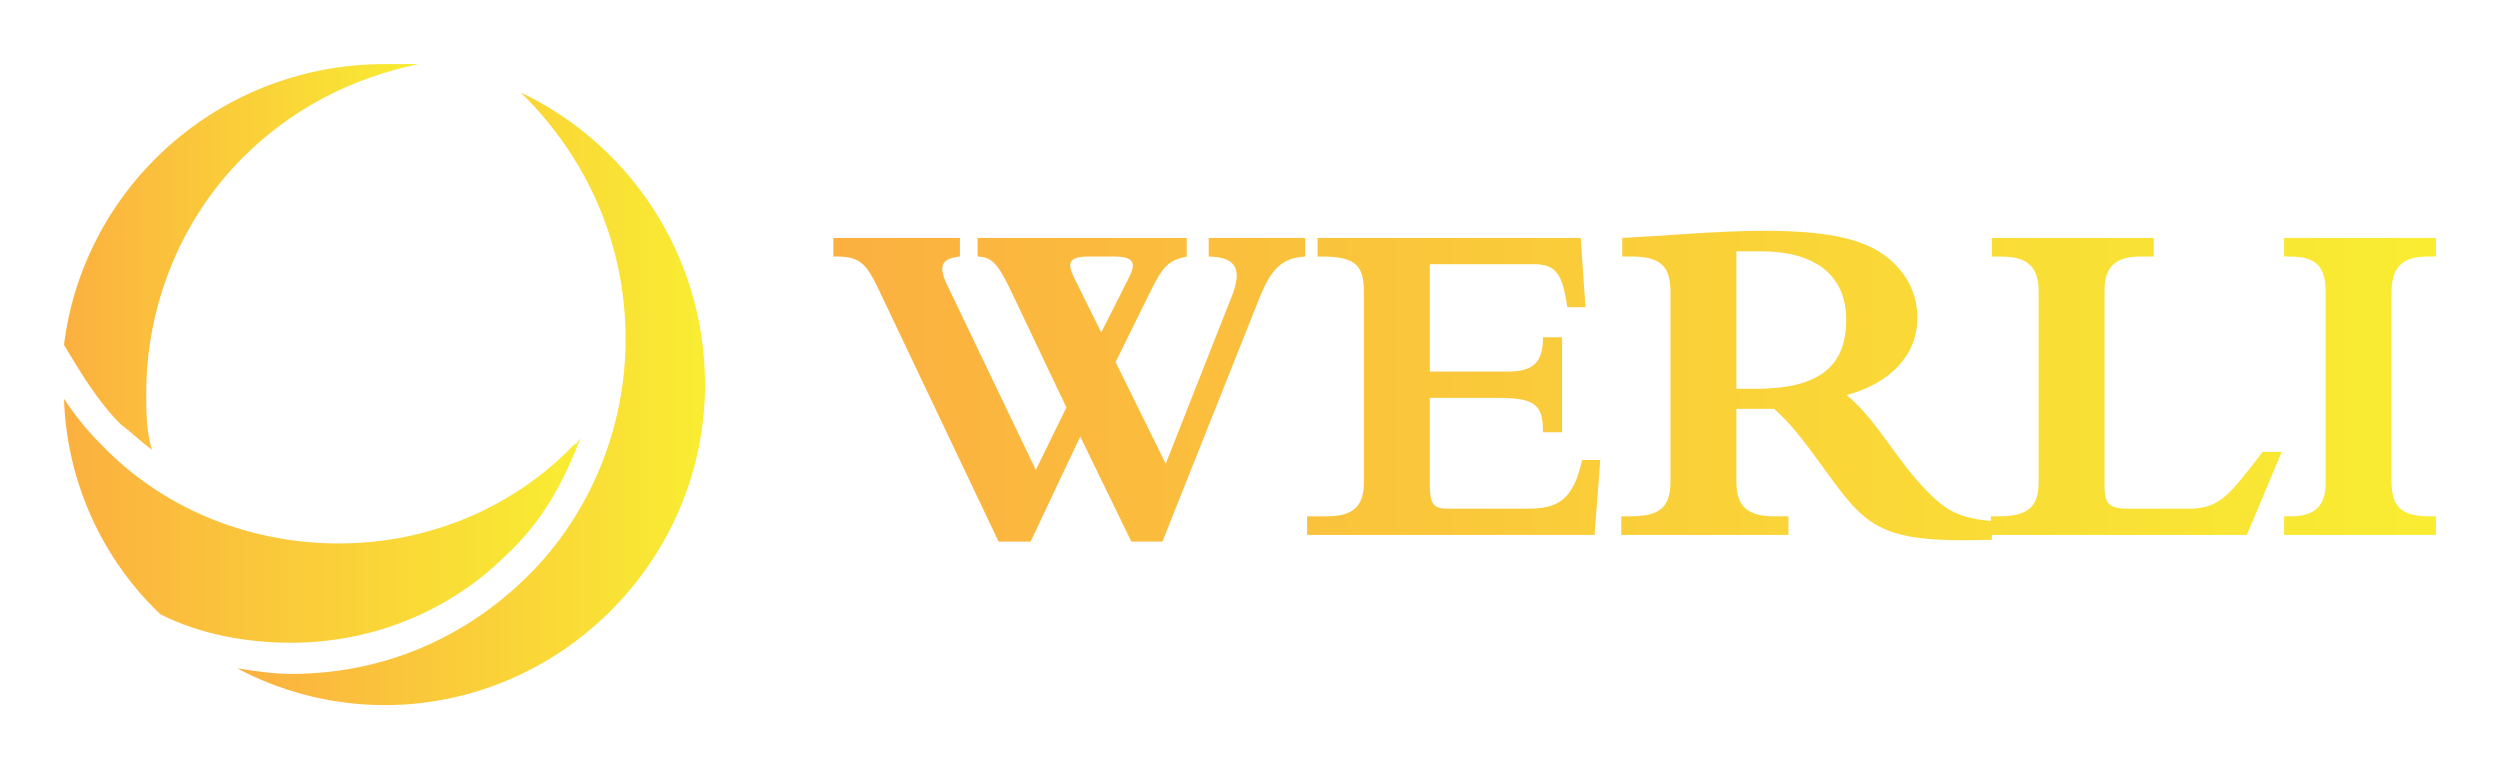
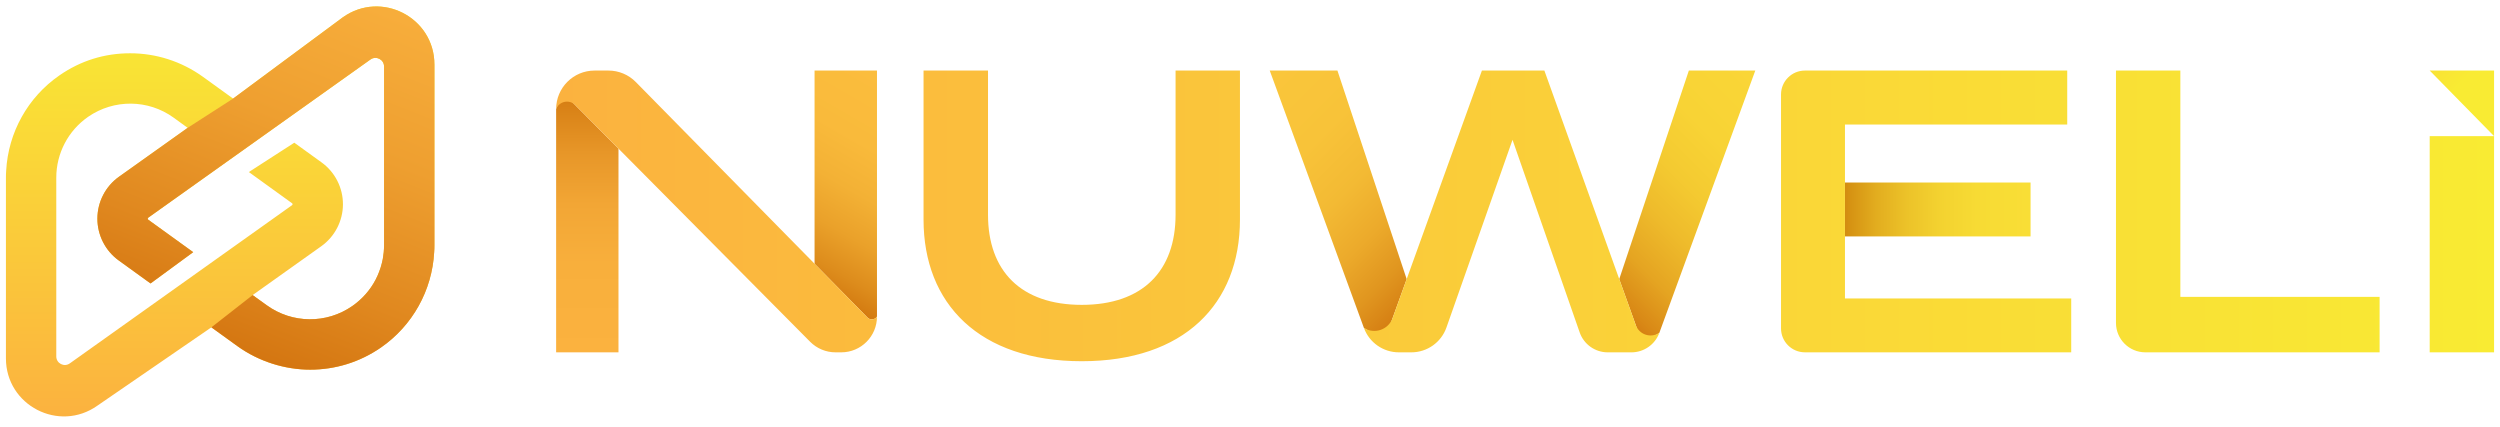
- <svg xmlns="http://www.w3.org/2000/svg" width="207" height="64" viewBox="0 0 207 64" fill="none">
-   <path d="M43.109 7.655C52.034 11.883 58.375 21.042 58.375 31.845C58.375 46.406 46.397 58.384 31.836 58.384C27.374 58.384 23.147 57.209 19.624 55.331C21.033 55.565 22.677 55.8 24.086 55.8C31.836 55.8 38.647 52.747 43.814 47.58C48.746 42.648 51.799 35.603 51.799 28.087C51.799 20.337 48.746 13.527 43.814 8.36C43.579 8.125 43.344 7.89 43.109 7.655Z" fill="url(#paint0_linear_2_687)" />
-   <path d="M48.041 36.307C46.632 40.065 44.753 43.353 41.935 45.936C37.473 50.398 31.132 53.217 24.086 53.217C20.329 53.217 16.571 52.512 13.283 50.868C8.586 46.406 5.533 40.065 5.298 33.019C6.237 34.428 7.177 35.603 8.351 36.777C13.283 41.944 20.329 44.997 28.079 44.997C35.594 44.997 42.64 41.944 47.572 36.777C47.806 36.777 47.806 36.542 48.041 36.307Z" fill="url(#paint1_linear_2_687)" />
-   <path d="M31.836 5.307C32.776 5.307 33.715 5.307 34.655 5.307C29.018 6.481 24.086 9.064 20.094 13.057C15.162 17.989 12.109 25.034 12.109 32.55C12.109 34.194 12.109 35.603 12.578 37.247C11.639 36.542 10.934 35.838 9.995 35.133C8.116 33.254 6.707 30.906 5.298 28.557C6.942 15.405 18.215 5.307 31.836 5.307Z" fill="url(#paint2_linear_2_687)" />
-   <path d="M82.684 44.847L73.037 24.564C71.851 22.033 71.416 21.242 69.32 21.242H69.004V19.701H79.482V21.242C77.861 21.401 77.702 22.112 78.454 23.654L85.768 38.916L88.299 33.737L83.633 23.931C82.605 21.796 82.091 21.282 80.945 21.242V19.701H98.263V21.242C96.76 21.559 96.286 22.033 95.258 24.129L92.371 29.981L96.523 38.402L101.979 24.564C102.849 22.389 102.454 21.282 100.081 21.242V19.701H108.068V21.242C106.17 21.361 105.261 22.192 104.233 24.801L96.246 44.847H93.676L89.445 36.149L85.333 44.847H82.684ZM91.185 27.529L93.439 23.061C94.072 21.836 93.992 21.242 92.213 21.242H90.078C88.496 21.242 88.338 21.796 88.931 22.982L91.185 27.529ZM129.775 25.434C129.38 22.745 128.866 21.875 127.047 21.875H118.388V30.771H124.793C126.968 30.771 127.759 30.02 127.759 27.925H129.34V35.793H127.759C127.759 33.658 127.245 32.946 124.2 32.946H118.388V40.063C118.388 41.763 118.704 42.119 119.851 42.119H126.454C129.024 42.119 130.25 41.407 131.001 38.086H132.503L132.029 44.294H108.226V42.752H109.848C112.141 42.752 112.932 41.842 112.932 39.905V24.129C112.932 21.994 112.22 21.242 109.492 21.242H109.096V19.701H130.882L131.278 25.434H129.775ZM143.772 33.855V39.865C143.772 41.882 144.642 42.752 146.895 42.752H148.082V44.294H134.243V42.752H134.876C137.287 42.752 138.315 42.159 138.315 39.865V24.247C138.315 22.35 137.801 21.242 135.152 21.242H134.322V19.701C136.299 19.582 137.801 19.503 139.423 19.384C141.637 19.226 144.484 19.107 145.907 19.107C151.719 19.107 154.882 19.859 156.859 21.836C158.164 23.14 158.757 24.643 158.757 26.343C158.757 29.348 156.582 31.72 152.905 32.709C155.515 34.883 156.899 38.007 159.706 40.814C161.327 42.435 162.434 42.91 164.925 43.147V44.689C164.055 44.729 163.66 44.729 162.474 44.729C157.571 44.729 155.554 44.017 153.696 42.159C151.719 40.182 149.426 36.03 146.895 33.855H143.772ZM143.772 20.808V32.195H145.314C150.098 32.195 152.866 30.732 152.866 26.501C152.866 22.31 149.663 20.808 145.828 20.808H143.772ZM188.925 37.414L186.039 44.294H164.846V42.752H165.518C168.049 42.752 168.8 41.842 168.8 39.905V24.089C168.8 21.756 167.456 21.242 165.676 21.242H164.925V19.701H178.329V21.242H177.182C175.126 21.242 174.256 22.152 174.256 24.01V40.3C174.256 41.763 174.691 42.119 176.233 42.119H181.255C183.904 42.119 184.695 40.814 187.344 37.414H188.925ZM189.123 21.242V19.701H201.696V21.242H201.024C198.889 21.242 198.019 22.152 198.019 24.208V39.865C198.019 41.803 198.691 42.752 201.103 42.752H201.696V44.294H189.123V42.752H189.676C191.772 42.752 192.563 41.763 192.563 40.023V24.208C192.563 22.152 191.851 21.242 189.637 21.242H189.123Z" fill="url(#paint3_linear_2_687)" />
+ <svg xmlns="http://www.w3.org/2000/svg" width="211" height="36" viewBox="0 0 211 36" fill="none">
+   <path d="M148.147 5.955L140.052 28.082V28.086L138.636 29.045L136.664 23.557L142.539 5.955H148.147Z" fill="url(#paint0_linear_653_1001)" />
+   <path d="M118.723 23.557L116.842 28.766L115.114 27.676L107.166 5.955H112.879L118.723 23.557Z" fill="url(#paint1_linear_653_1001)" />
+   <path d="M52.2 12.546V29.737H46.937V9.2L47.489 7.801L52.2 12.546Z" fill="url(#paint2_linear_653_1001)" />
+   <path d="M74.017 5.955V26.721C73.917 26.876 73.75 26.957 73.584 26.957C73.448 26.957 73.316 26.907 73.212 26.798L68.749 22.262V5.955H74.016H74.017Z" fill="url(#paint3_linear_653_1001)" />
+   <path d="M171.379 15.405H155.715V19.954H171.379V15.405Z" fill="url(#paint4_linear_653_1001)" />
+   <path d="M205.066 11.49V29.738H210.5V11.49H205.066ZM184.022 25.053V5.955H178.588V27.256C178.588 28.627 179.7 29.737 181.069 29.737H200.838V25.053H184.022ZM155.715 25.189V10.508H174.474V5.955H152.337C151.221 5.955 150.318 6.859 150.318 7.974V27.717C150.318 28.832 151.221 29.736 152.337 29.736H174.811V25.188H155.717L155.715 25.189ZM99.218 5.955V18.119C99.218 22.876 96.433 25.73 91.301 25.73C86.17 25.73 83.388 22.876 83.388 18.119V5.955H77.947V18.525C77.947 25.661 82.673 30.487 91.301 30.487C99.93 30.487 104.652 25.66 104.652 18.525V5.955H99.218ZM74.017 26.721C74.017 28.387 72.667 29.737 71.001 29.737H70.517C69.713 29.737 68.942 29.416 68.376 28.845L55.368 15.736L52.201 12.546L48.551 8.868C48.052 8.365 47.199 8.541 46.938 9.2C46.938 7.407 48.391 5.955 50.182 5.955H51.352C52.222 5.955 53.056 6.305 53.665 6.925L66.6 20.075L68.75 22.26L73.213 26.797C73.317 26.905 73.449 26.956 73.585 26.956C73.751 26.956 73.918 26.874 74.018 26.72L74.017 26.721ZM140.052 28.086C139.689 29.078 138.746 29.738 137.69 29.738H135.696C134.626 29.738 133.674 29.062 133.323 28.051L127.657 11.8L122.08 27.64C121.637 28.897 120.45 29.737 119.118 29.737H118.063C116.745 29.737 115.567 28.914 115.114 27.676C116.002 28.236 117.18 27.831 117.537 26.843L118.723 23.556L120.092 19.762L125.074 5.954H130.345L132.79 12.765L136.665 23.556L138.059 27.434C138.352 28.25 139.336 28.57 140.053 28.085L140.052 28.086Z" fill="url(#paint5_linear_653_1001)" />
+   <path d="M28.933 1.462L19.674 8.321L17.129 6.483C15.291 5.159 13.143 4.497 10.983 4.497C8.822 4.497 6.811 5.118 5.015 6.363C2.342 8.209 0.695 11.189 0.521 14.404C0.504 14.602 0.5 14.788 0.5 14.983V30.247C0.5 34.221 4.986 36.537 8.227 34.232L17.841 27.627L20.035 29.212C21.869 30.532 24.021 31.198 26.181 31.198C28.342 31.198 30.353 30.573 32.15 29.331C34.819 27.482 36.471 24.506 36.645 21.286C36.662 21.091 36.666 20.901 36.666 20.706V5.444C36.666 1.47 32.175 -0.847 28.934 1.462H28.933ZM32.414 20.703C32.414 21.088 32.377 21.469 32.311 21.838C32.262 22.086 32.204 22.331 32.129 22.566C32.054 22.806 31.964 23.038 31.864 23.265C31.815 23.378 31.761 23.489 31.703 23.601C31.243 24.483 30.568 25.248 29.724 25.836C27.551 27.343 24.662 27.314 22.519 25.765L21.322 24.905L27.116 20.782C28.258 19.97 28.941 18.646 28.945 17.247C28.949 15.848 28.275 14.52 27.137 13.704L24.839 12.044L21.002 14.52L24.648 17.153C24.665 17.17 24.693 17.181 24.693 17.235C24.693 17.29 24.665 17.305 24.648 17.318L5.892 30.67C5.416 31.013 4.75 30.67 4.75 30.083V14.992C4.75 13.966 5.003 12.972 5.463 12.095C5.922 11.213 6.597 10.444 7.437 9.859C9.615 8.353 12.503 8.378 14.647 9.925L15.839 10.79L10.05 14.912C8.903 15.724 8.225 17.044 8.221 18.447C8.217 19.843 8.891 21.171 10.025 21.986L12.707 23.924L16.308 21.283L12.512 18.543C12.499 18.526 12.471 18.509 12.471 18.456C12.471 18.407 12.499 18.391 12.512 18.374L23.128 10.816L31.269 5.022C31.749 4.683 32.415 5.022 32.415 5.614V20.705L32.414 20.703Z" fill="url(#paint6_linear_653_1001)" />
+   <path d="M36.665 5.444V20.707C36.665 20.902 36.661 21.092 36.644 21.287C36.47 24.507 34.819 27.483 32.149 29.333C30.352 30.574 28.259 31.199 26.181 31.199C24.103 31.199 21.869 30.533 20.035 29.213L17.841 27.628L21.322 24.905L22.518 25.765C24.662 27.313 27.55 27.343 29.724 25.836C30.568 25.249 31.243 24.483 31.703 23.601C31.761 23.489 31.815 23.378 31.864 23.265C31.963 23.038 32.053 22.806 32.128 22.566C32.203 22.33 32.261 22.086 32.31 21.838C32.376 21.47 32.414 21.089 32.414 20.703V5.613C32.414 5.021 31.748 4.681 31.267 5.021L23.126 10.815L12.51 18.372C12.498 18.389 12.469 18.406 12.469 18.455C12.469 18.509 12.498 18.526 12.51 18.542L16.306 21.282L12.705 23.922L10.023 21.985C8.889 21.169 8.215 19.841 8.219 18.446C8.223 17.043 8.902 15.723 10.048 14.911L15.838 10.789L19.675 8.318L28.933 1.462C32.174 -0.847 36.664 1.47 36.664 5.444H36.665Z" fill="url(#paint7_linear_653_1001)" />
+   <path d="M210.5 11.49V5.955H205.066L210.5 11.49Z" fill="url(#paint8_linear_653_1001)" />
  <defs>
-     <linearGradient id="paint0_linear_2_687" x1="19.624" y1="7.655" x2="58.375" y2="7.655" gradientUnits="userSpaceOnUse">
-       <stop stop-color="#FBB040" />
-       <stop offset="1" stop-color="#F9ED32" />
+     <linearGradient id="paint0_linear_653_1001" x1="133.954" y1="24.363" x2="150.253" y2="8.063" gradientUnits="userSpaceOnUse">
+       <stop stop-color="#D37A10" />
+       <stop offset="0.06" stop-color="#D98916" />
+       <stop offset="0.2" stop-color="#E5A522" />
+       <stop offset="0.36" stop-color="#EEBA2B" />
+       <stop offset="0.53" stop-color="#F4CA31" />
+       <stop offset="0.72" stop-color="#F8D335" />
+       <stop offset="1" stop-color="#FAD637" />
    </linearGradient>
-     <linearGradient id="paint1_linear_2_687" x1="5.298" y1="33.019" x2="48.041" y2="33.019" gradientUnits="userSpaceOnUse">
-       <stop stop-color="#FBB040" />
-       <stop offset="1" stop-color="#F9ED32" />
+     <linearGradient id="paint1_linear_653_1001" x1="105.15" y1="7.97" x2="121.394" y2="24.214" gradientUnits="userSpaceOnUse">
+       <stop stop-color="#FAC63B" />
+       <stop offset="0.3" stop-color="#F8C339" />
+       <stop offset="0.51" stop-color="#F3BA34" />
+       <stop offset="0.69" stop-color="#ECAA2B" />
+       <stop offset="0.85" stop-color="#E0951F" />
+       <stop offset="1" stop-color="#D37A10" />
    </linearGradient>
-     <linearGradient id="paint2_linear_2_687" x1="5.298" y1="5.307" x2="34.655" y2="5.307" gradientUnits="userSpaceOnUse">
-       <stop stop-color="#FBB040" />
-       <stop offset="1" stop-color="#F9ED32" />
+     <linearGradient id="paint2_linear_653_1001" x1="49.568" y1="29.737" x2="49.568" y2="7.801" gradientUnits="userSpaceOnUse">
+       <stop stop-color="#FBB23F" />
+       <stop offset="0.34" stop-color="#F8AF3C" />
+       <stop offset="0.57" stop-color="#F2A635" />
+       <stop offset="0.77" stop-color="#E79628" />
+       <stop offset="0.95" stop-color="#D88116" />
+       <stop offset="1" stop-color="#D37A10" />
    </linearGradient>
-     <linearGradient id="paint3_linear_2_687" x1="69.004" y1="19.107" x2="201.696" y2="19.107" gradientUnits="userSpaceOnUse">
-       <stop stop-color="#FBB040" />
-       <stop offset="1" stop-color="#F9ED32" />
+     <linearGradient id="paint3_linear_653_1001" x1="67.301" y1="23.409" x2="76.538" y2="7.411" gradientUnits="userSpaceOnUse">
+       <stop stop-color="#D37A10" />
+       <stop offset="0.11" stop-color="#DD8C1C" />
+       <stop offset="0.28" stop-color="#EAA12A" />
+       <stop offset="0.47" stop-color="#F3B135" />
+       <stop offset="0.68" stop-color="#F9BA3B" />
+       <stop offset="1" stop-color="#FBBD3D" />
+     </linearGradient>
+     <linearGradient id="paint4_linear_653_1001" x1="155.715" y1="17.68" x2="171.379" y2="17.68" gradientUnits="userSpaceOnUse">
+       <stop stop-color="#D38C10" />
+       <stop offset="0.02" stop-color="#D59112" />
+       <stop offset="0.17" stop-color="#E2AD1F" />
+       <stop offset="0.33" stop-color="#ECC229" />
+       <stop offset="0.51" stop-color="#F3D230" />
+       <stop offset="0.71" stop-color="#F7DB34" />
+       <stop offset="1" stop-color="#F9DE36" />
+     </linearGradient>
+     <linearGradient id="paint5_linear_653_1001" x1="46.937" y1="18.222" x2="210.5" y2="18.222" gradientUnits="userSpaceOnUse">
+       <stop stop-color="#FBB23F" />
+       <stop offset="1" stop-color="#F9EB33" />
+     </linearGradient>
+     <linearGradient id="paint6_linear_653_1001" x1="18.582" y1="35.148" x2="18.582" y2="0.545" gradientUnits="userSpaceOnUse">
+       <stop stop-color="#FBB23F" />
+       <stop offset="1" stop-color="#F9EB33" />
+     </linearGradient>
+     <linearGradient id="paint7_linear_653_1001" x1="34.066" y1="-9.417" x2="18.451" y2="30.316" gradientUnits="userSpaceOnUse">
+       <stop stop-color="#FBB23F" />
+       <stop offset="0.24" stop-color="#F7AD3B" />
+       <stop offset="0.51" stop-color="#EE9F30" />
+       <stop offset="0.79" stop-color="#E0881F" />
+       <stop offset="1" stop-color="#D2730F" />
+     </linearGradient>
+     <linearGradient id="paint8_linear_653_1001" x1="196.659" y1="-5.119" x2="208.261" y2="6.482" gradientUnits="userSpaceOnUse">
+       <stop stop-color="#FBB23F" />
+       <stop offset="1" stop-color="#F9EB33" />
    </linearGradient>
  </defs>
</svg>
